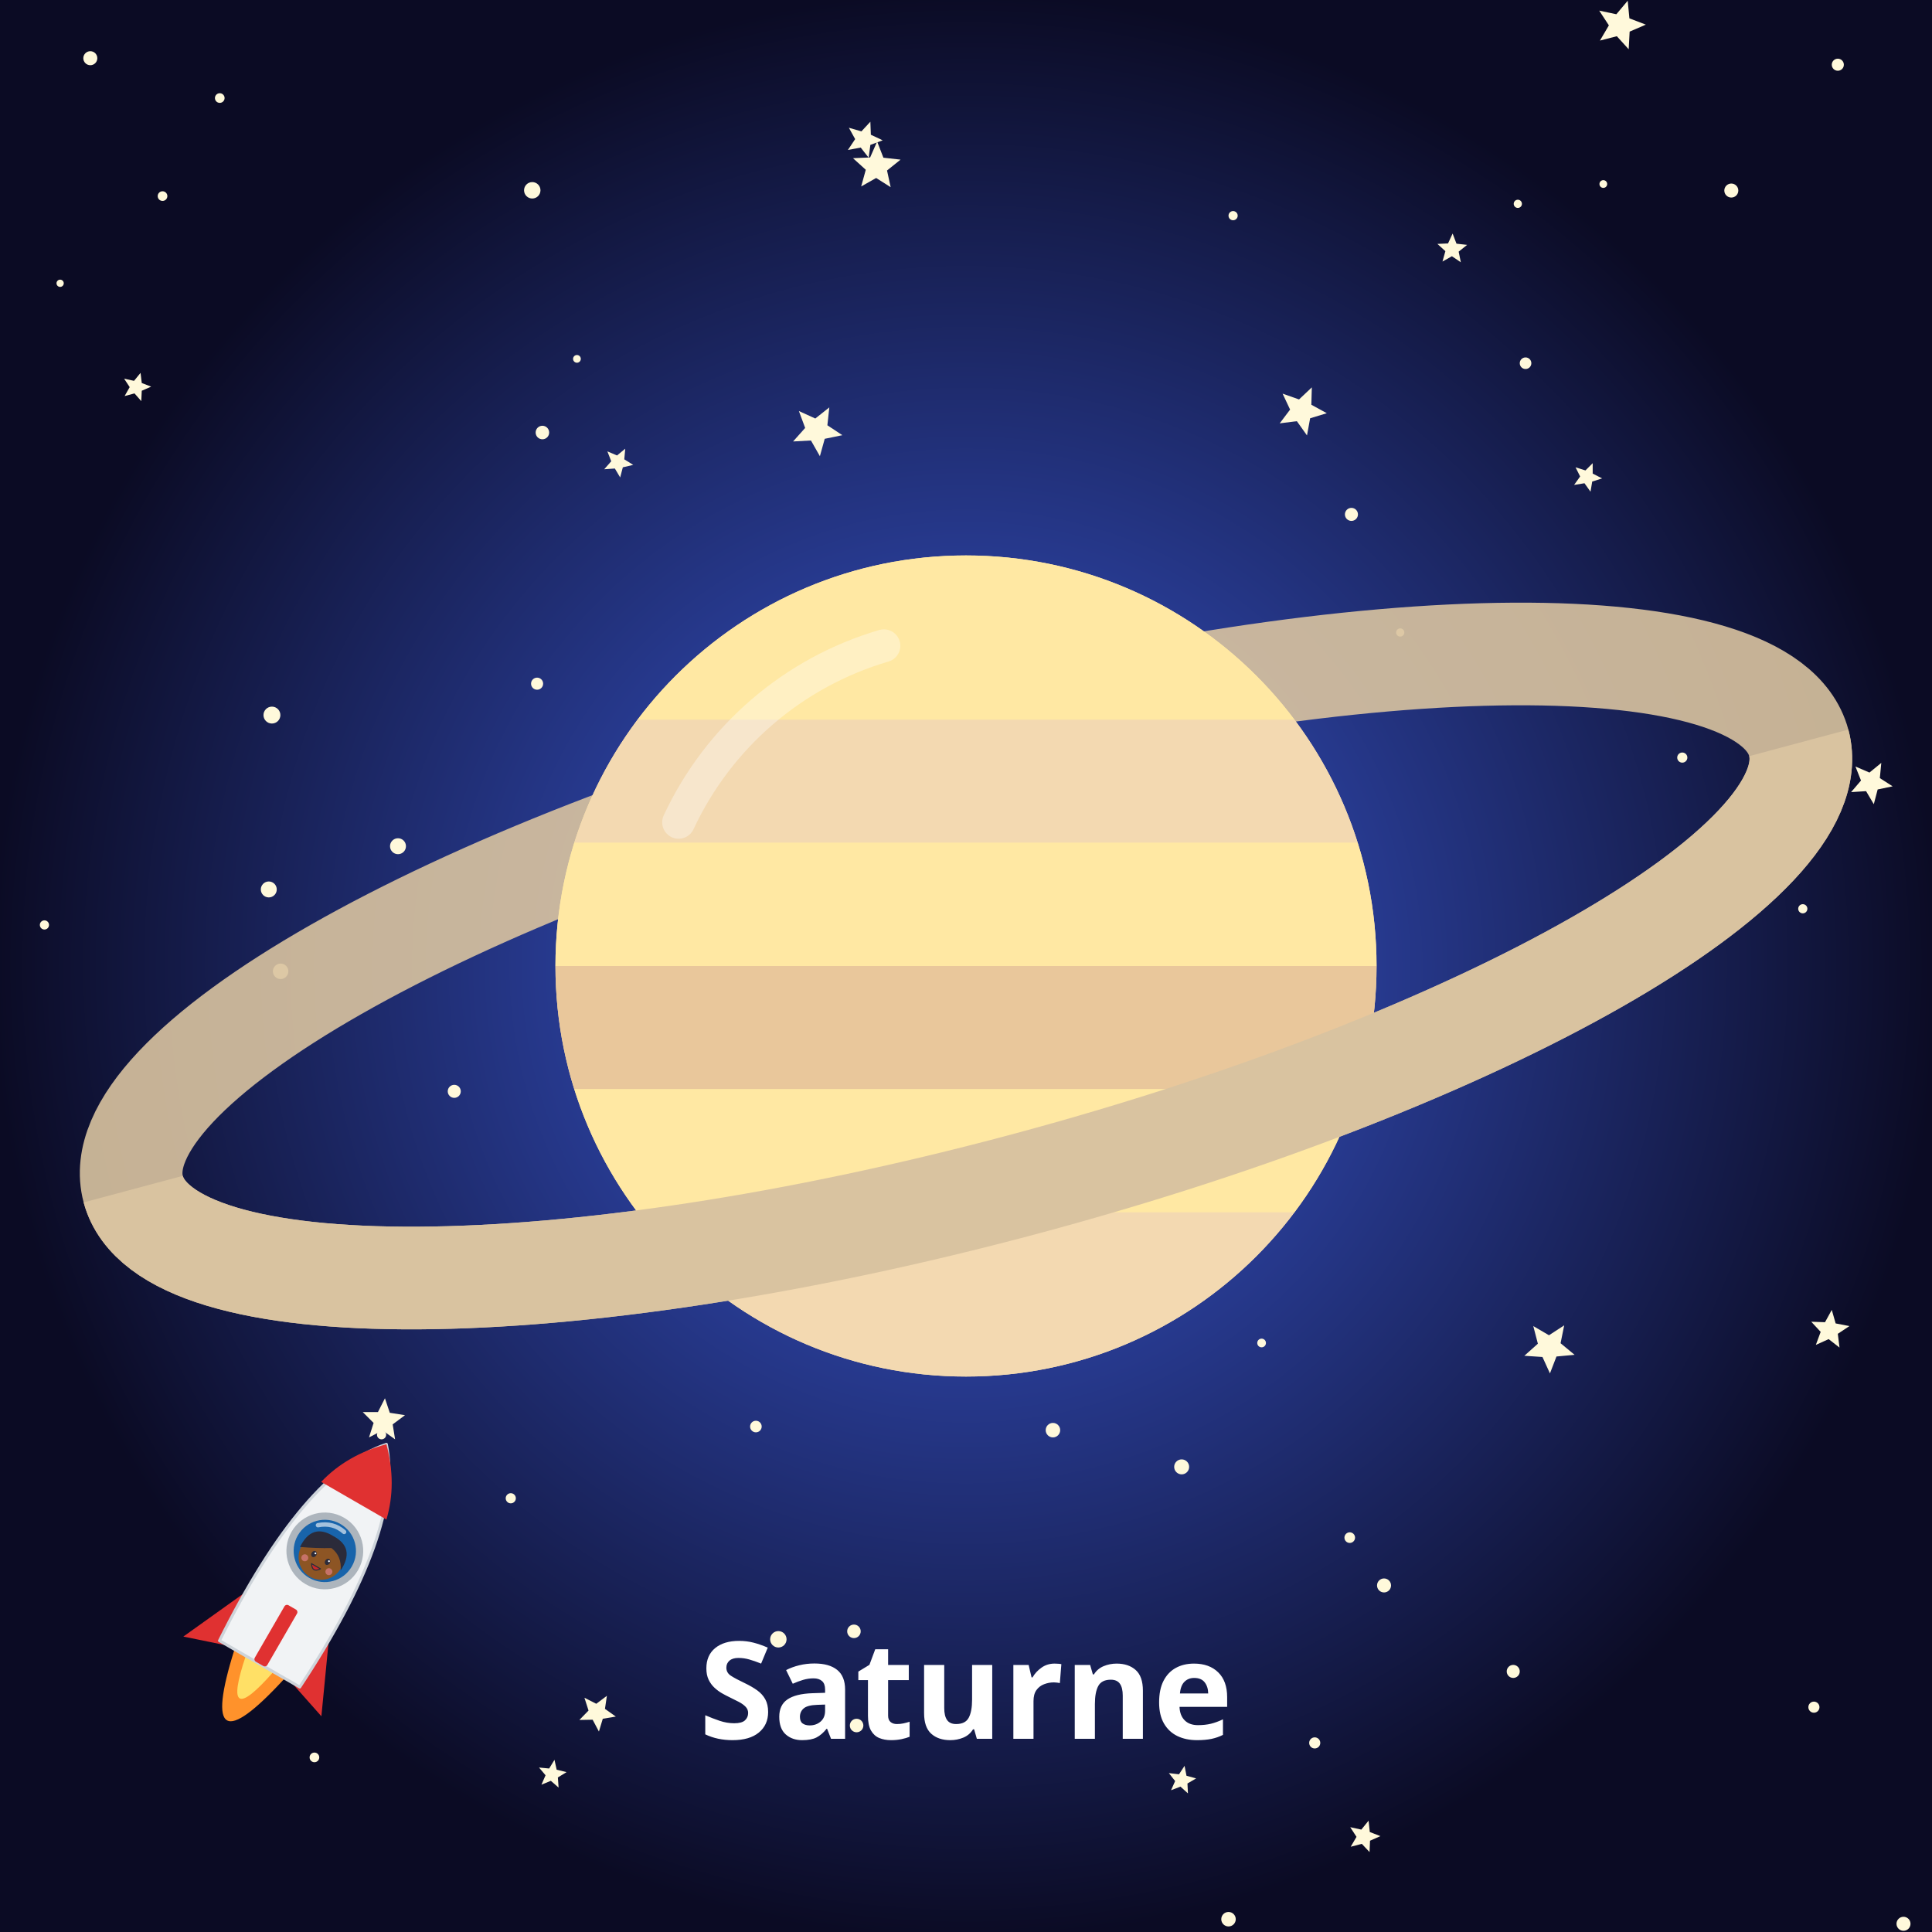
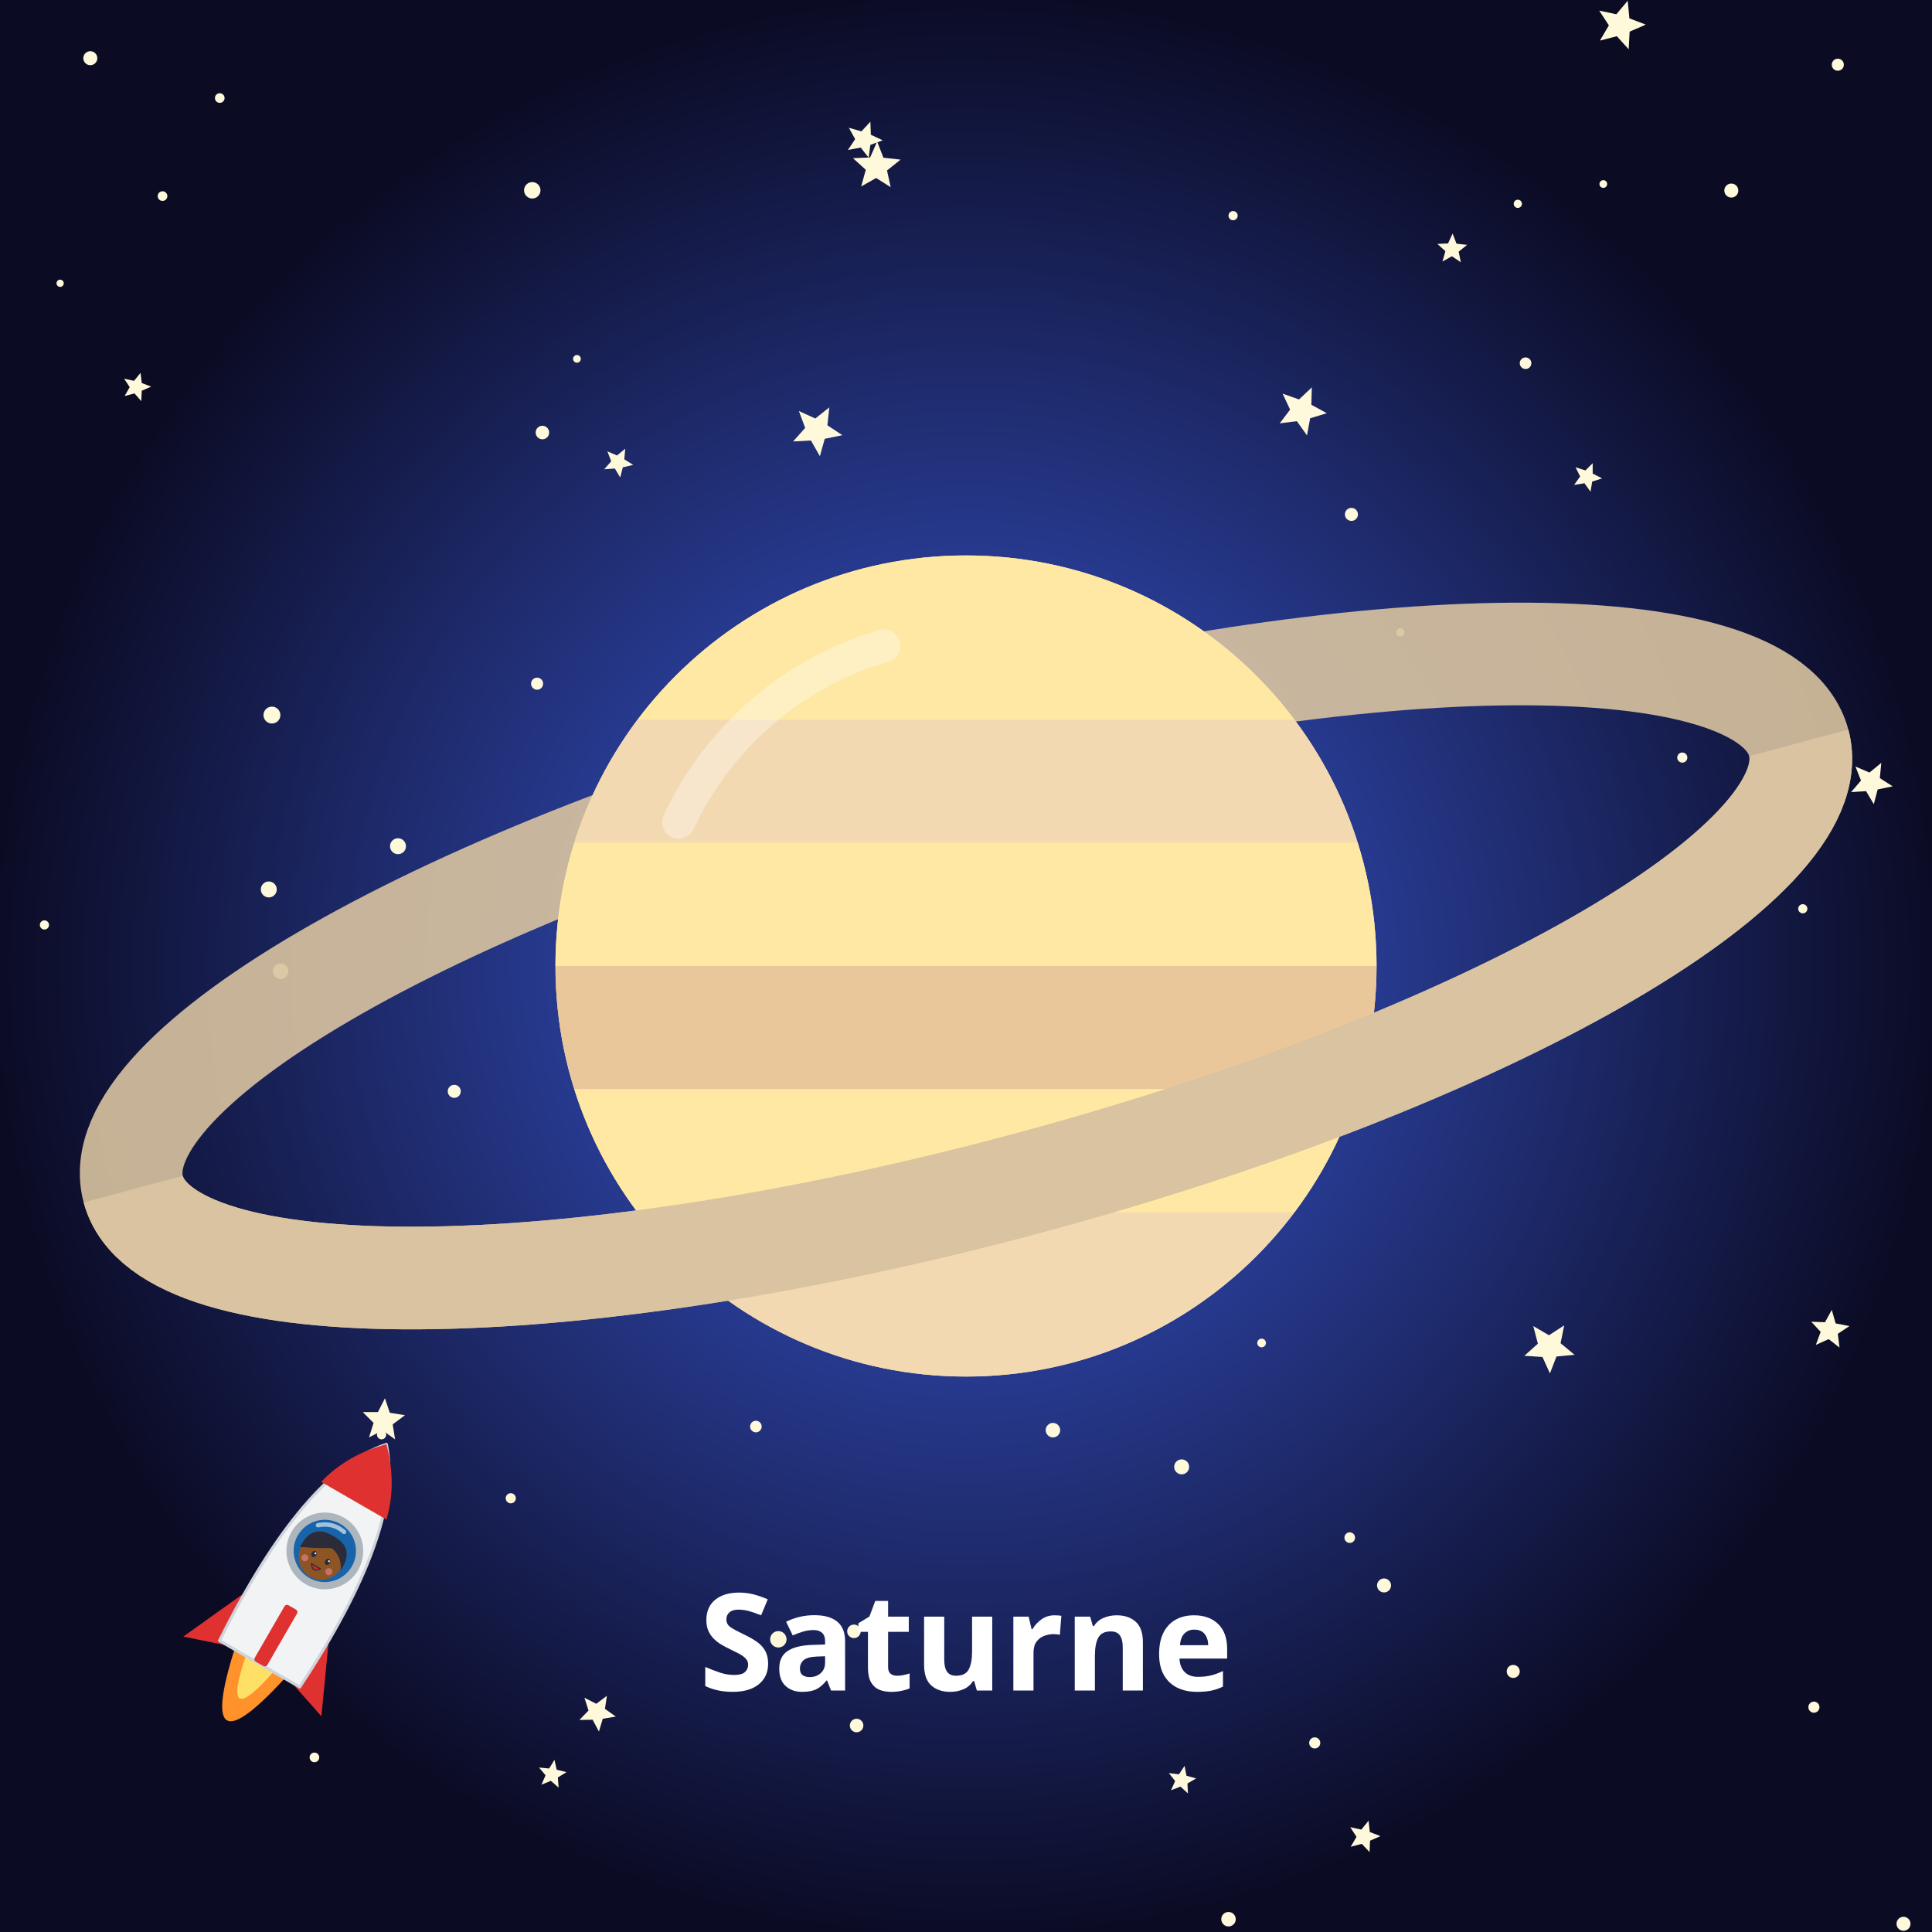
<svg xmlns="http://www.w3.org/2000/svg" viewBox="0 0 800 800" width="800" height="800">
  <defs>
    <radialGradient id="espace">
      <stop offset="0" stop-color="#3b5bdb" />
      <stop offset="1" stop-color="#0b0b24" />
    </radialGradient>
  </defs>
  <rect x="0" y="0" width="800" height="800" fill="url(#espace)" />
  <circle cx="362.9" cy="452.2" r="2.4" fill="#fff9db" />
  <polygon points="409.4,466.1 409.4,472 414.6,474.7 409,476.5 408.1,482.4 404.6,477.6 398.8,478.5 402.3,473.7 399.6,468.5 405.2,470.3" fill="#fff9db" />
  <circle cx="628.5" cy="84.4" r="1.7" fill="#fff9db" />
  <polygon points="647.7,548.8 646.2,556.2 652,561 644.5,561.7 641.8,568.7 638.7,561.9 631.2,561.4 636.8,556.4 634.9,549.1 641.4,552.9" fill="#fff9db" />
  <polygon points="522,490.6 522.3,494.7 526.1,496.4 522.2,497.9 521.8,502.1 519.2,498.9 515.1,499.8 517.3,496.2 515.2,492.6 519.3,493.7" fill="#fff9db" />
  <polygon points="58.2,154.4 58.7,158.6 62.6,160.1 58.7,161.8 58.5,166.1 55.7,162.9 51.6,164 53.7,160.3 51.4,156.8 55.5,157.7" fill="#fff9db" />
  <circle cx="353.6" cy="675.5" r="2.8" fill="#fff9db" />
  <circle cx="399.8" cy="533.3" r="2.1" fill="#fff9db" />
  <circle cx="788.2" cy="796.6" r="2.9" fill="#fff9db" />
  <polygon points="258.9,185.8 258.5,190.2 262.2,192.5 257.9,193.5 256.8,197.7 254.6,194 250.2,194.3 253.1,191 251.5,186.9 255.5,188.6" fill="#fff9db" />
  <circle cx="322.3" cy="678.8" r="3.4" fill="#fff9db" />
  <polygon points="674,0.3 674.7,7.6 681.5,10.2 674.8,13.1 674.4,20.4 669.5,15 662.5,16.8 666.2,10.5 662.2,4.4 669.3,5.9" fill="#fff9db" />
  <polygon points="779,315.9 778.4,322.2 783.7,325.6 777.5,326.9 775.9,333 772.7,327.6 766.5,328 770.6,323.2 768.3,317.4 774.1,319.9" fill="#fff9db" />
  <circle cx="220.4" cy="78.8" r="3.4" fill="#fff9db" />
  <polygon points="601.5,96.7 603.1,100.9 607.5,101.4 604,104.2 604.9,108.6 601.2,106.1 597.3,108.3 598.5,104 595.2,101 599.6,100.8" fill="#fff9db" />
  <circle cx="631.7" cy="150.4" r="2.4" fill="#fff9db" />
  <polygon points="159.4,579 161.4,585 167.7,586 162.6,589.8 163.6,596 158.4,592.3 152.8,595.2 154.7,589.2 150.2,584.7 156.5,584.7" fill="#fff9db" />
  <polygon points="343.4,168.7 342.6,176.1 348.8,180.2 341.5,181.7 339.5,188.9 335.8,182.4 328.4,182.8 333.4,177.2 330.8,170.2 337.6,173.3" fill="#fff9db" />
  <polygon points="251.3,702.2 250.5,707.6 255,710.8 249.6,711.7 248,717 245.4,712.1 239.9,712.2 243.7,708.3 242,703 246.9,705.5" fill="#fff9db" />
  <circle cx="510.6" cy="89.3" r="1.9" fill="#fff9db" />
  <circle cx="211.5" cy="620.4" r="2.1" fill="#fff9db" />
  <circle cx="67.3" cy="81.2" r="2" fill="#fff9db" />
  <circle cx="479" cy="303.6" r="3.4" fill="#fff9db" />
  <circle cx="387.3" cy="463.9" r="1.9" fill="#fff9db" />
  <circle cx="130.2" cy="727.7" r="2" fill="#fff9db" />
  <circle cx="158" cy="594.1" r="1.9" fill="#fff9db" />
  <circle cx="751.1" cy="706.9" r="2.3" fill="#fff9db" />
  <circle cx="91" cy="40.6" r="2" fill="#fff9db" />
  <circle cx="559.6" cy="213" r="2.7" fill="#fff9db" />
  <circle cx="238.9" cy="148.6" r="1.6" fill="#fff9db" />
  <circle cx="188.1" cy="451.9" r="2.7" fill="#fff9db" />
  <polygon points="229.6,728.7 230.5,732.8 234.6,733.8 231,736 231.3,740.2 228.1,737.4 224.2,739 225.9,735.1 223.2,731.9 227.4,732.3" fill="#fff9db" />
  <polygon points="360.4,50.4 360.6,55.8 365.5,58.1 360.4,60 359.7,65.3 356.4,61.1 351.1,62.1 354.1,57.6 351.5,52.9 356.7,54.4" fill="#fff9db" />
  <circle cx="112.6" cy="296.1" r="3.5" fill="#fff9db" />
  <circle cx="522.4" cy="556.1" r="1.8" fill="#fff9db" />
  <circle cx="37.4" cy="24.1" r="2.9" fill="#fff9db" />
  <circle cx="761" cy="26.8" r="2.5" fill="#fff9db" />
  <circle cx="579.8" cy="261.9" r="1.7" fill="#fff9db" />
  <circle cx="436" cy="592.2" r="3" fill="#fff9db" />
  <circle cx="558.9" cy="636.7" r="2.2" fill="#fff9db" />
  <circle cx="544.4" cy="721.7" r="2.3" fill="#fff9db" />
  <circle cx="626.6" cy="692.1" r="2.7" fill="#fff9db" />
  <circle cx="308.2" cy="470.3" r="1.7" fill="#fff9db" />
  <circle cx="508.7" cy="794.7" r="3" fill="#fff9db" />
  <circle cx="313" cy="590.7" r="2.4" fill="#fff9db" />
  <circle cx="663.9" cy="76.2" r="1.6" fill="#fff9db" />
  <polygon points="481.9,380.9 482.5,387.4 488.5,389.9 482.5,392.5 482,399 477.7,394 471.3,395.5 474.7,390 471.3,384.4 477.7,385.9" fill="#fff9db" />
  <polygon points="490.5,731.2 491.3,735.3 495.3,736.4 491.7,738.5 491.9,742.6 488.8,739.8 484.9,741.3 486.6,737.5 484,734.2 488.2,734.7" fill="#fff9db" />
  <polygon points="543.2,160.4 543,167.6 549.4,171.1 542.5,173.2 541.2,180.3 537,174.4 529.9,175.3 534.2,169.6 531.1,163 537.9,165.4" fill="#fff9db" />
  <circle cx="354.7" cy="714.5" r="2.8" fill="#fff9db" />
  <circle cx="164.8" cy="350.4" r="3.3" fill="#fff9db" />
  <circle cx="696.6" cy="313.7" r="2.1" fill="#fff9db" />
  <circle cx="116.2" cy="402.2" r="3.2" fill="#fff9db" />
  <polygon points="566.7,753.9 567.2,758.6 571.6,760.3 567.3,762.2 567.1,766.9 563.9,763.5 559.3,764.7 561.7,760.6 559.1,756.6 563.7,757.6" fill="#fff9db" />
  <circle cx="224.6" cy="179.1" r="2.8" fill="#fff9db" />
  <circle cx="395.2" cy="259.1" r="3.5" fill="#fff9db" />
  <polygon points="363.2,58.6 365.8,65.3 372.9,66.1 367.3,70.6 368.8,77.5 362.8,73.7 356.6,77.2 358.5,70.3 353.2,65.5 360.3,65.2" fill="#fff9db" />
  <circle cx="562.7" cy="460.8" r="3.1" fill="#fff9db" />
  <circle cx="24.9" cy="117.3" r="1.5" fill="#fff9db" />
  <polygon points="659.5,191.8 659.5,196.1 663.4,198.1 659.3,199.4 658.6,203.6 656.1,200.1 651.8,200.8 654.3,197.3 652.4,193.5 656.5,194.8" fill="#fff9db" />
  <circle cx="358.3" cy="507.7" r="3.1" fill="#fff9db" />
  <polygon points="758.5,542.4 760.1,548 765.8,549.1 761,552.3 761.7,558 757.2,554.5 751.9,556.9 753.9,551.5 750,547.3 755.7,547.5" fill="#fff9db" />
  <circle cx="18.4" cy="383" r="1.9" fill="#fff9db" />
  <circle cx="222.4" cy="283.1" r="2.5" fill="#fff9db" />
  <circle cx="489.3" cy="607.4" r="3.1" fill="#fff9db" />
  <circle cx="716.9" cy="78.9" r="2.9" fill="#fff9db" />
  <circle cx="111.3" cy="368.3" r="3.3" fill="#fff9db" />
  <circle cx="303.9" cy="459.4" r="3.1" fill="#fff9db" />
  <circle cx="746.5" cy="376.3" r="1.9" fill="#fff9db" />
  <circle cx="573.1" cy="656.5" r="2.9" fill="#fff9db" />
  <ellipse cx="400" cy="400" rx="357" ry="93.5" fill="none" stroke="#d9c3a0" stroke-width="42.5" opacity="0.9" transform="rotate(-15 400 400)" />
  <circle cx="400" cy="400" r="170" fill="#ffe8a3" />
  <clipPath id="clip400400">
    <circle cx="400" cy="400" r="170" />
  </clipPath>
  <g clip-path="url(#clip400400)">
    <rect x="230" y="230" width="340" height="68" fill="#ffe8a3" />
    <rect x="230" y="298" width="340" height="51" fill="#f3d9b1" />
    <rect x="230" y="349" width="340" height="51" fill="#ffe8a3" />
    <rect x="230" y="400" width="340" height="51" fill="#e9c79b" />
    <rect x="230" y="451" width="340" height="51" fill="#ffe8a3" />
    <rect x="230" y="502" width="340" height="68" fill="#f3d9b1" />
  </g>
  <path d="M 281 340.5 A 136 136 0 0 1 366 267.4" fill="none" stroke="#fff" stroke-width="13.6" stroke-linecap="round" stroke-linejoin="round" opacity="0.35" />
  <path d="M 43 400 A 357 93.5 0 0 0 757 400" fill="none" stroke="#d9c3a0" stroke-width="42.5" transform="rotate(-15 400 400)" />
  <g transform="translate(130 650) rotate(30) scale(0.3 0.3)">
    <path d="M -40 150 Q 0 330 40 150 Z" fill="#ff922b" />
    <path d="M -22 150 Q 0 260 22 150 Z" fill="#ffe066" />
    <path d="M -60 60 L -110 170 L -50 150 Z" fill="#e03131" />
    <path d="M 60 60 L 110 170 L 50 150 Z" fill="#e03131" />
    <path d="M 0 -200 Q 80 -110 64 150 L -64 150 Q -80 -110 0 -200 Z" fill="#f1f3f5" stroke="#ced4da" stroke-width="4" stroke-linecap="round" stroke-linejoin="round" />
    <path d="M 0 -200 Q 40 -160 52 -110 L -52 -110 Q -40 -160 0 -200 Z" fill="#e03131" />
    <rect x="-10" y="60" width="20" height="90" rx="4" fill="#e03131" />
    <circle cx="0" cy="-30" r="48" fill="#1864ab" stroke="#adb5bd" stroke-width="10" />
    <g transform="translate(0 -20) scale(0.6 0.6)">
      <circle cx="0" cy="0" r="52" fill="#8d5524" />
      <path d="M -54 4 Q -58 -58 0 -56 Q 58 -58 54 4 Q 40 -26 10 -30 Q -20 -12 -54 4 Z" fill="#2b2b3a" />
      <ellipse cx="-18" cy="2" rx="6" ry="7.5" fill="#2b2b3a" />
      <ellipse cx="18" cy="2" rx="6" ry="7.5" fill="#2b2b3a" />
      <circle cx="-15.9" cy="-1" r="2.1" fill="#fff" />
      <circle cx="20.1" cy="-1" r="2.1" fill="#fff" />
      <circle cx="-32" cy="20" r="8" fill="#ff8fab" opacity="0.5" />
      <circle cx="32" cy="20" r="8" fill="#ff8fab" opacity="0.5" />
      <path d="M -12 24 Q 0 42 12 24 Z" fill="#c92a2a" stroke="#2b2b3a" stroke-width="2.4" stroke-linecap="round" stroke-linejoin="round" />
    </g>
    <path d="M -26 -56 Q -10 -70 10 -66" fill="none" stroke="#fff" stroke-width="6" stroke-linecap="round" stroke-linejoin="round" opacity="0.6" />
  </g>
-   <text x="400" y="720" font-family="Fredoka, Andika, sans-serif" font-weight="700" font-size="56" text-anchor="middle" fill="#fff">Saturne</text>
+   <text x="400" y="700" font-family="Fredoka, Andika, sans-serif" font-weight="700" font-size="56" text-anchor="middle" fill="#fff">Saturne</text>
</svg>
